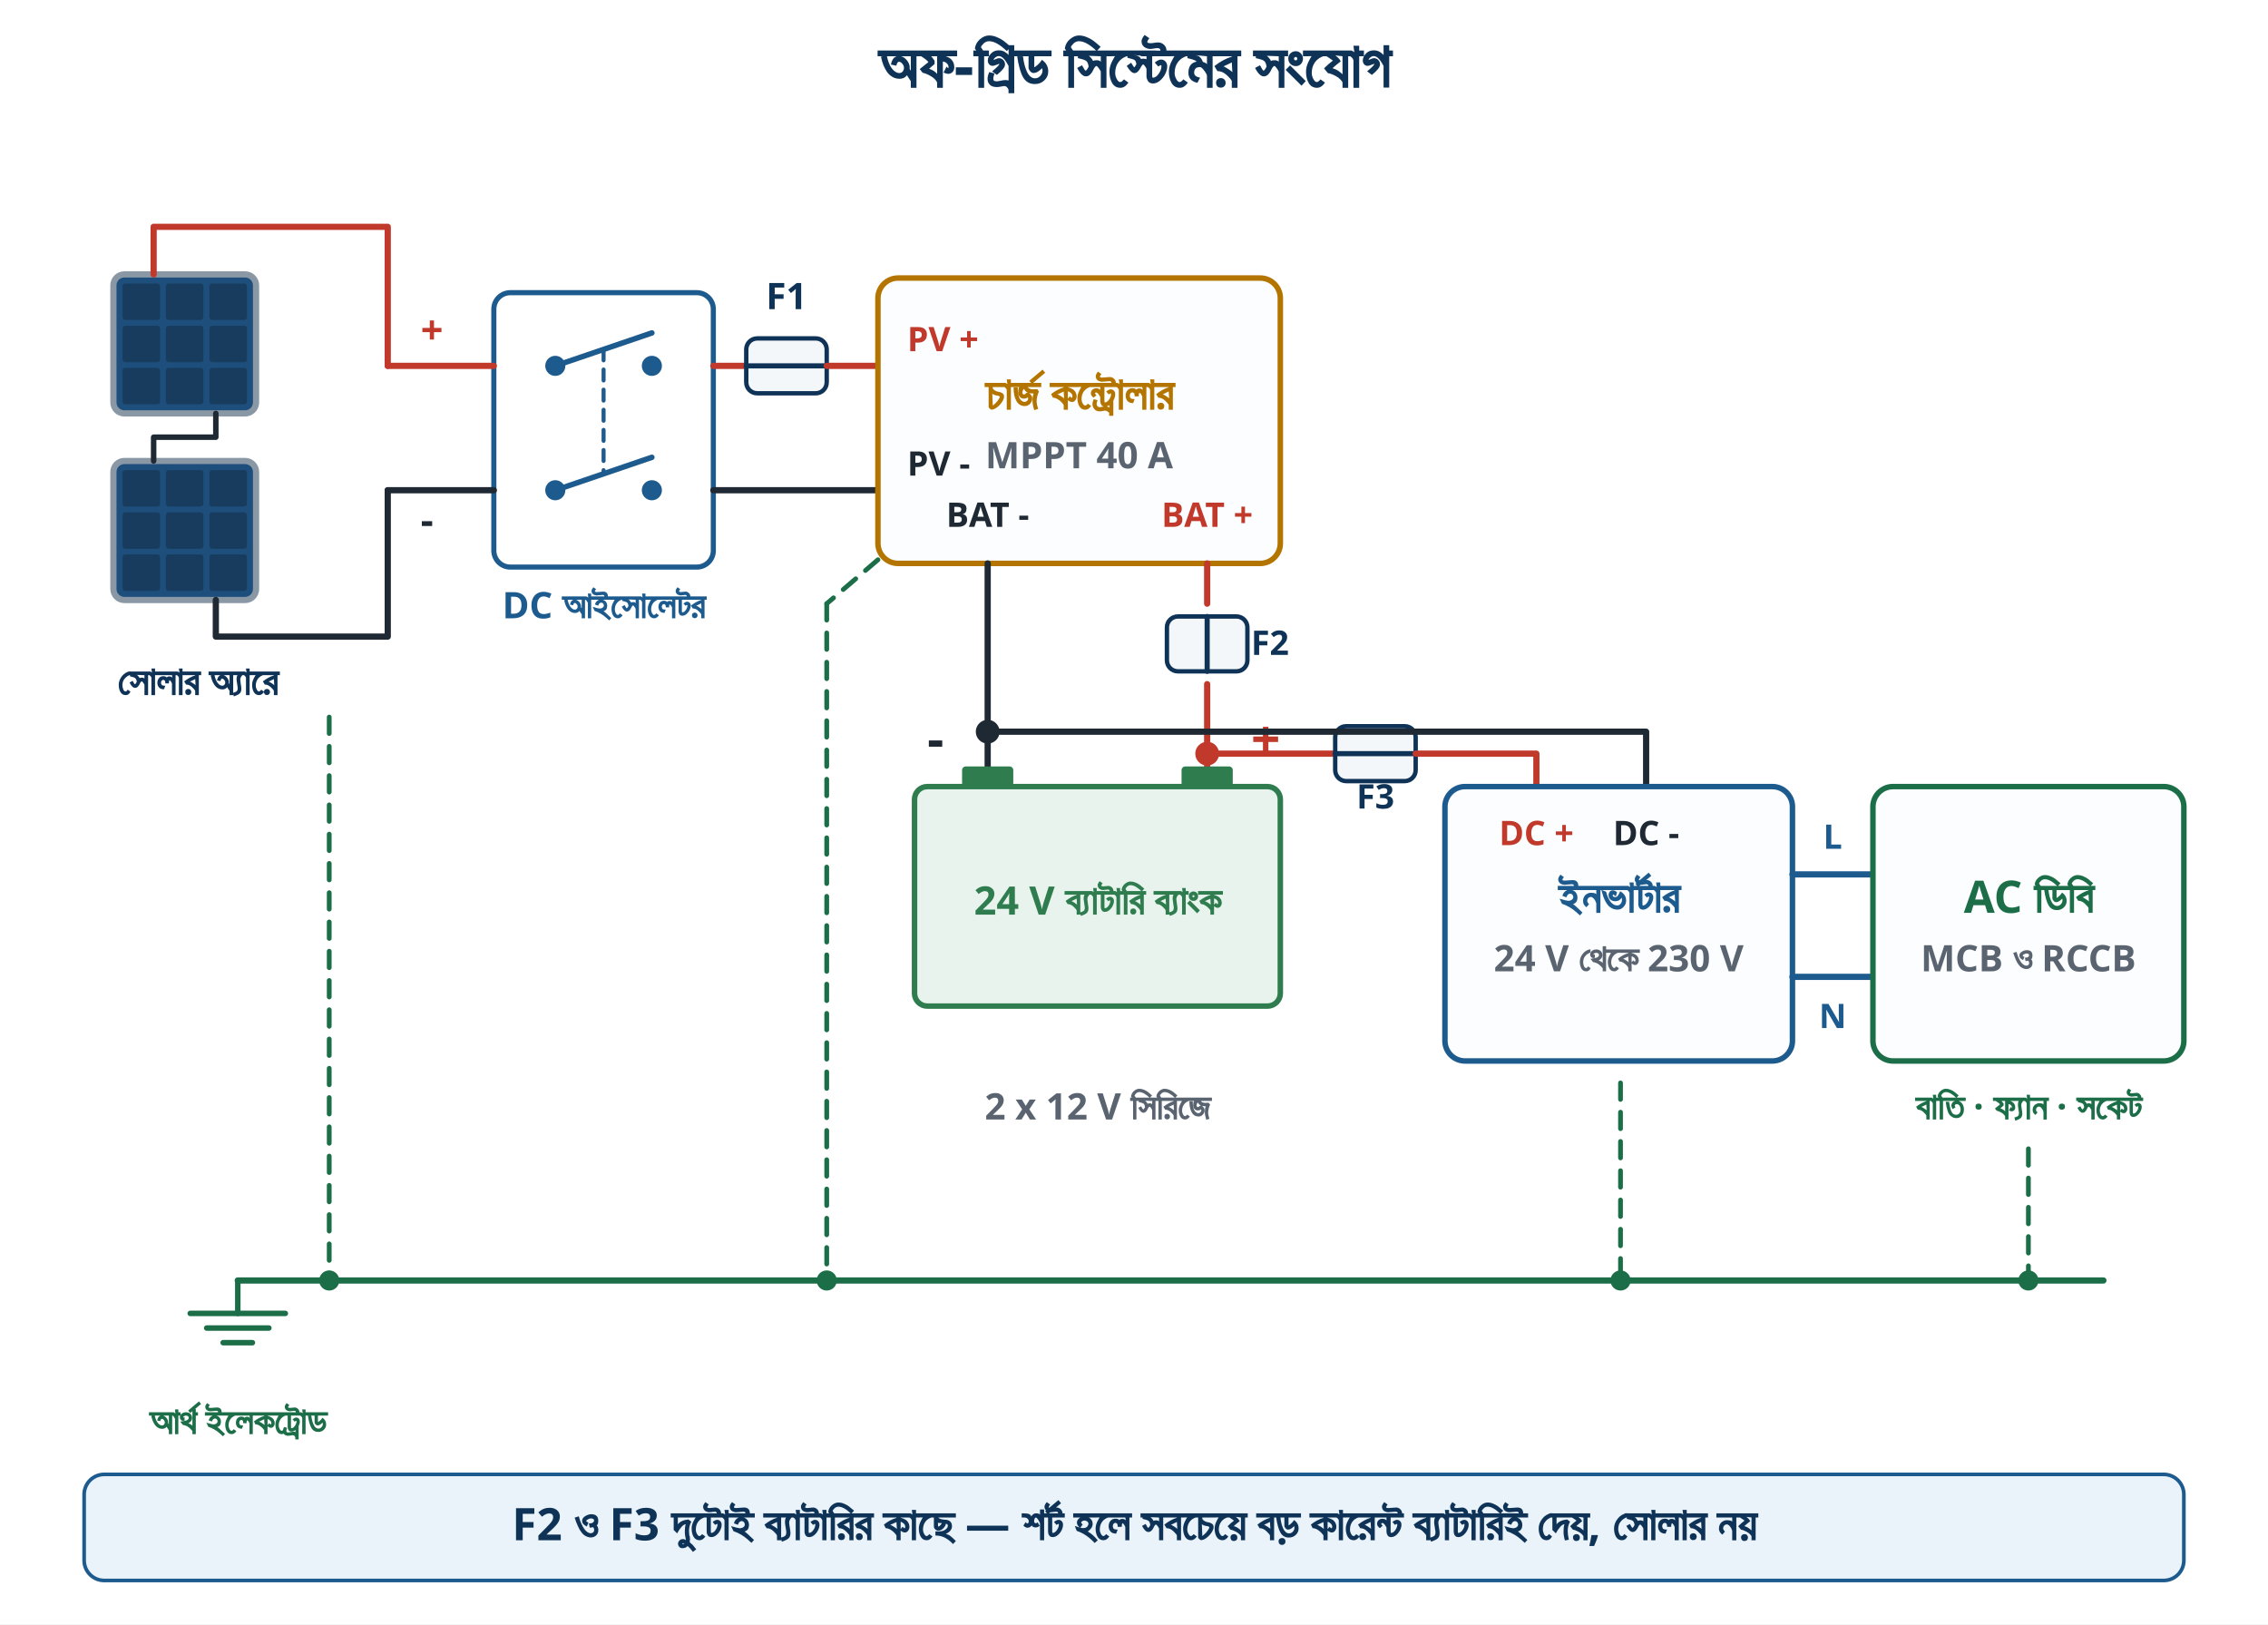
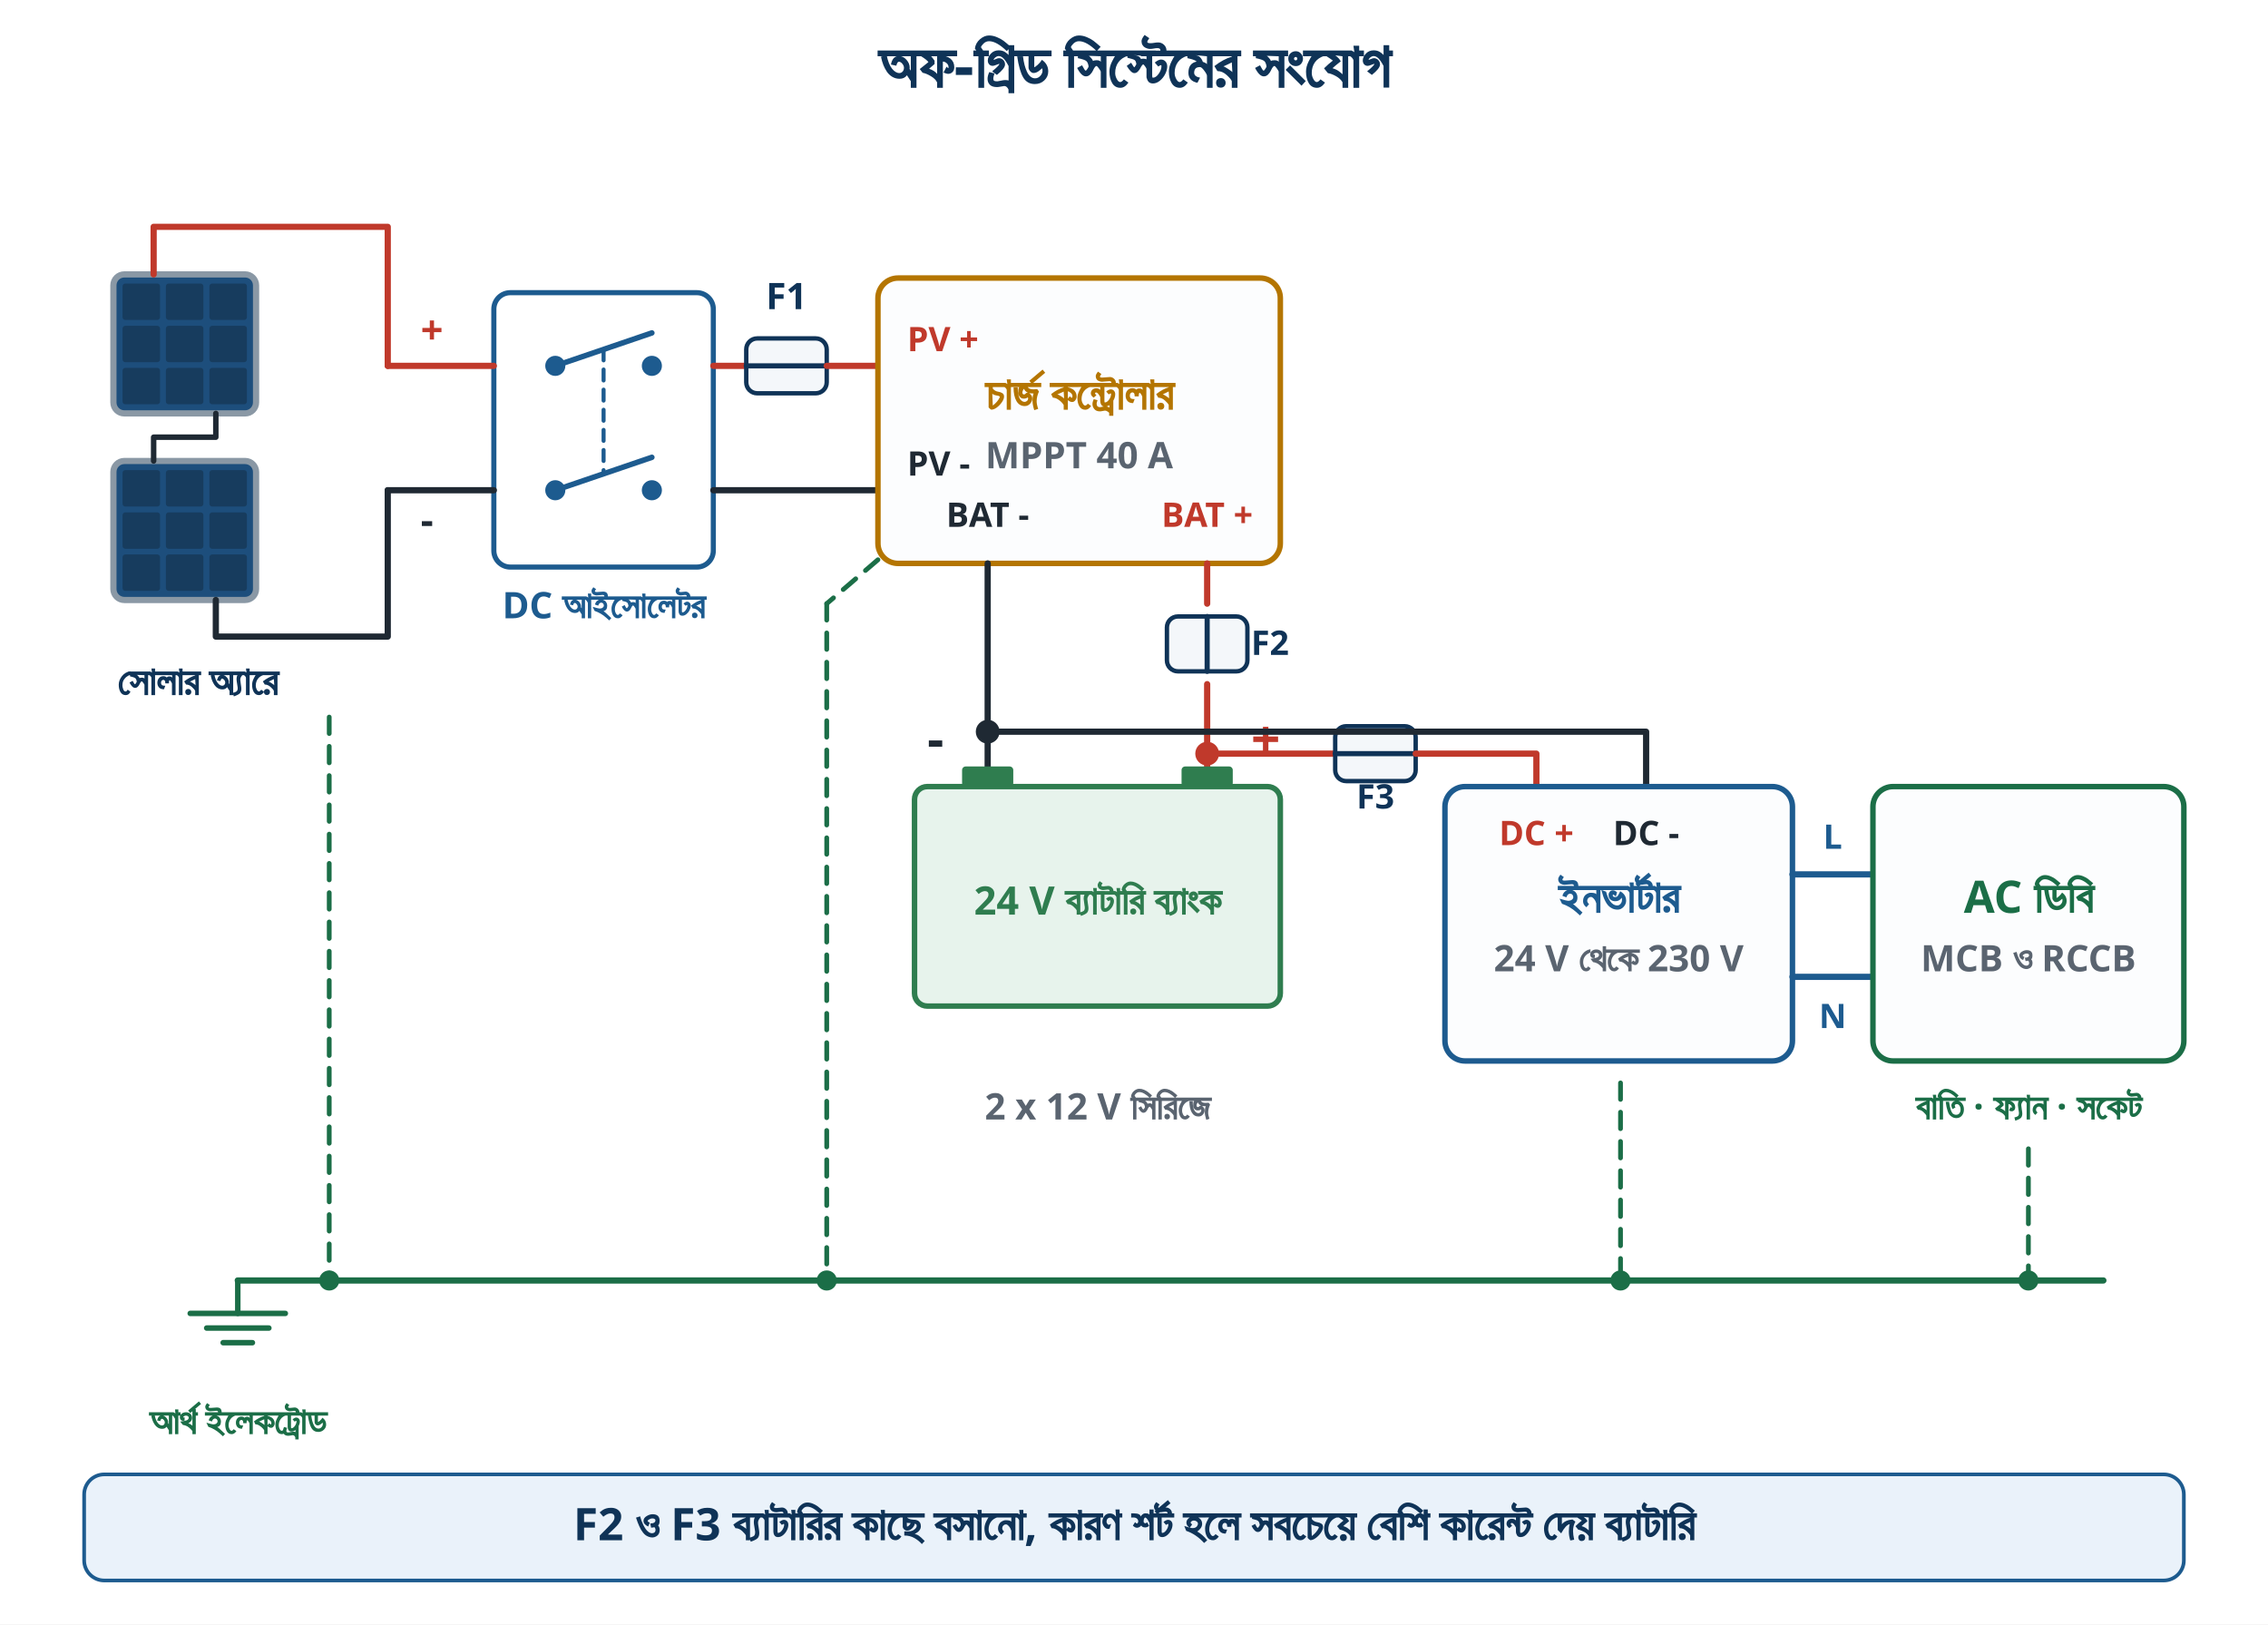
<svg xmlns="http://www.w3.org/2000/svg" width="1240" height="888" viewBox="0 0 1240 888">
  <rect width="1240" height="888" fill="#FFFFFF" />
  <text x="620.0" y="48.0" font-family="Kalpurush" font-size="34" font-weight="700" fill="#0F3357" text-anchor="middle">অফ-গ্রিড সিস্টেমের সংযোগ</text>
  <rect x="62.0" y="150.0" width="78.0" height="76.0" rx="6" fill="#1D4E7C" stroke="#8A98A5" stroke-width="3.4" />
  <rect x="67.0" y="155.0" width="20.5" height="19.9" rx="1.5" fill="#173C5E" stroke="none" stroke-width="0" />
  <rect x="90.7" y="155.0" width="20.5" height="19.9" rx="1.5" fill="#173C5E" stroke="none" stroke-width="0" />
  <rect x="114.5" y="155.0" width="20.5" height="19.9" rx="1.5" fill="#173C5E" stroke="none" stroke-width="0" />
  <rect x="67.0" y="178.1" width="20.5" height="19.9" rx="1.5" fill="#173C5E" stroke="none" stroke-width="0" />
  <rect x="90.7" y="178.1" width="20.5" height="19.9" rx="1.5" fill="#173C5E" stroke="none" stroke-width="0" />
  <rect x="114.5" y="178.1" width="20.5" height="19.9" rx="1.5" fill="#173C5E" stroke="none" stroke-width="0" />
  <rect x="67.0" y="201.1" width="20.5" height="19.9" rx="1.5" fill="#173C5E" stroke="none" stroke-width="0" />
  <rect x="90.7" y="201.1" width="20.5" height="19.9" rx="1.5" fill="#173C5E" stroke="none" stroke-width="0" />
  <rect x="114.5" y="201.1" width="20.5" height="19.9" rx="1.5" fill="#173C5E" stroke="none" stroke-width="0" />
  <rect x="62.0" y="252.0" width="78.0" height="76.0" rx="6" fill="#1D4E7C" stroke="#8A98A5" stroke-width="3.4" />
  <rect x="67.0" y="257.0" width="20.5" height="19.9" rx="1.5" fill="#173C5E" stroke="none" stroke-width="0" />
  <rect x="90.7" y="257.0" width="20.5" height="19.9" rx="1.5" fill="#173C5E" stroke="none" stroke-width="0" />
  <rect x="114.5" y="257.0" width="20.5" height="19.9" rx="1.5" fill="#173C5E" stroke="none" stroke-width="0" />
  <rect x="67.0" y="280.1" width="20.5" height="19.9" rx="1.5" fill="#173C5E" stroke="none" stroke-width="0" />
  <rect x="90.7" y="280.1" width="20.5" height="19.9" rx="1.5" fill="#173C5E" stroke="none" stroke-width="0" />
  <rect x="114.5" y="280.1" width="20.5" height="19.9" rx="1.5" fill="#173C5E" stroke="none" stroke-width="0" />
  <rect x="67.0" y="303.1" width="20.5" height="19.9" rx="1.5" fill="#173C5E" stroke="none" stroke-width="0" />
  <rect x="90.7" y="303.1" width="20.5" height="19.9" rx="1.5" fill="#173C5E" stroke="none" stroke-width="0" />
  <rect x="114.5" y="303.1" width="20.5" height="19.9" rx="1.5" fill="#173C5E" stroke="none" stroke-width="0" />
  <path d="M 118 226 L 118 239 L 84 239 L 84 252" fill="none" stroke="#1F2933" stroke-width="3.0" stroke-linecap="round" stroke-linejoin="round" />
  <path d="M 84 150 L 84 124 L 212 124 L 212 200" fill="none" stroke="#C0392B" stroke-width="3.4" stroke-linecap="round" stroke-linejoin="round" />
  <path d="M 118 328 L 118 348 L 212 348 L 212 268" fill="none" stroke="#1F2933" stroke-width="3.4" stroke-linecap="round" stroke-linejoin="round" />
  <text x="108.0" y="380.0" font-family="Kalpurush" font-size="21.5" font-weight="700" fill="#0F3357" text-anchor="middle">সোলার অ্যারে</text>
  <text x="230.0" y="188.0" font-family="Kalpurush" font-size="21.5" font-weight="700" fill="#C0392B" text-anchor="start">+</text>
  <text x="230.0" y="292.0" font-family="Kalpurush" font-size="21.5" font-weight="700" fill="#1F2933" text-anchor="start">-</text>
  <rect x="270.0" y="160.0" width="120.0" height="150.0" rx="9" fill="#FFFFFF" stroke="#1D5B8F" stroke-width="2.8" />
  <circle cx="303.6" cy="200.0" r="5.5" fill="#1D5B8F" stroke="none" stroke-width="2" />
  <circle cx="356.4" cy="200.0" r="5.5" fill="#1D5B8F" stroke="none" stroke-width="2" />
  <path d="M 303.6 200 L 356.4 182" fill="none" stroke="#1D5B8F" stroke-width="3" stroke-linecap="round" stroke-linejoin="round" />
  <circle cx="303.6" cy="268.0" r="5.5" fill="#1D5B8F" stroke="none" stroke-width="2" />
  <circle cx="356.4" cy="268.0" r="5.5" fill="#1D5B8F" stroke="none" stroke-width="2" />
  <path d="M 303.6 268 L 356.4 250" fill="none" stroke="#1D5B8F" stroke-width="3" stroke-linecap="round" stroke-linejoin="round" />
  <path d="M 330.0 191 L 330.0 259" fill="none" stroke="#1D5B8F" stroke-width="2.2" stroke-linecap="round" stroke-linejoin="round" stroke-dasharray="6 5" />
  <text x="330.0" y="338.0" font-family="Kalpurush" font-size="20" font-weight="700" fill="#1D5B8F" text-anchor="middle">DC আইসোলেটর</text>
  <path d="M 212 200 L 270 200" fill="none" stroke="#C0392B" stroke-width="3.4" stroke-linecap="round" stroke-linejoin="round" />
  <path d="M 212 268 L 270 268" fill="none" stroke="#1F2933" stroke-width="3.4" stroke-linecap="round" stroke-linejoin="round" />
  <path d="M 390 200 L 408 200" fill="none" stroke="#C0392B" stroke-width="3.4" stroke-linecap="round" stroke-linejoin="round" />
  <rect x="408.0" y="185.0" width="44.0" height="30.0" rx="6" fill="#F4F7FA" stroke="#0F3357" stroke-width="2.4" />
  <path d="M 408.0 200 L 452.0 200" fill="none" stroke="#0F3357" stroke-width="2.8" stroke-linecap="round" stroke-linejoin="round" />
  <text x="430.0" y="169.0" font-family="Kalpurush" font-size="20" font-weight="700" fill="#0F3357" text-anchor="middle">F1</text>
  <path d="M 452 200 L 480 200" fill="none" stroke="#C0392B" stroke-width="3.4" stroke-linecap="round" stroke-linejoin="round" />
  <path d="M 390 268 L 480 268" fill="none" stroke="#1F2933" stroke-width="3.4" stroke-linecap="round" stroke-linejoin="round" />
  <rect x="480.0" y="152.0" width="220.0" height="156.0" rx="11" fill="#FCFDFE" stroke="#B47500" stroke-width="3" />
  <text x="590.0" y="224.0" font-family="Kalpurush" font-size="24.5" font-weight="700" fill="#B47500" text-anchor="middle">চার্জ কন্ট্রোলার</text>
  <text x="590.0" y="256.0" font-family="Kalpurush" font-size="20" font-weight="700" fill="#5A6470" text-anchor="middle">MPPT 40 A</text>
  <text x="496.0" y="192.0" font-family="Kalpurush" font-size="18.5" font-weight="700" fill="#C0392B" text-anchor="start">PV +</text>
  <text x="496.0" y="260.0" font-family="Kalpurush" font-size="18.5" font-weight="700" fill="#1F2933" text-anchor="start">PV -</text>
  <text x="540.0" y="288.0" font-family="Kalpurush" font-size="18.5" font-weight="700" fill="#1F2933" text-anchor="middle">BAT -</text>
  <text x="660.0" y="288.0" font-family="Kalpurush" font-size="18.5" font-weight="700" fill="#C0392B" text-anchor="middle">BAT +</text>
  <path d="M 540 308 L 540 430" fill="none" stroke="#1F2933" stroke-width="3.4" stroke-linecap="round" stroke-linejoin="round" />
  <path d="M 660 308 L 660 330" fill="none" stroke="#C0392B" stroke-width="3.4" stroke-linecap="round" stroke-linejoin="round" />
  <rect x="638.0" y="337.0" width="44.0" height="30.0" rx="6" fill="#F4F7FA" stroke="#0F3357" stroke-width="2.4" />
  <path d="M 660 337.0 L 660 367.0" fill="none" stroke="#0F3357" stroke-width="2.8" stroke-linecap="round" stroke-linejoin="round" />
  <text x="684.0" y="358.0" font-family="Kalpurush" font-size="18.5" font-weight="700" fill="#0F3357" text-anchor="start">F2</text>
  <path d="M 660 374 L 660 430" fill="none" stroke="#C0392B" stroke-width="3.4" stroke-linecap="round" stroke-linejoin="round" />
  <rect x="500.0" y="430.0" width="200.0" height="120.0" rx="7" fill="#E7F3EC" stroke="#2F7D4F" stroke-width="3" />
  <rect x="526.0" y="419.0" width="28.0" height="11.0" rx="2" fill="#2F7D4F" stroke="none" stroke-width="0" />
  <rect x="646.0" y="419.0" width="28.0" height="11.0" rx="2" fill="#2F7D4F" stroke="none" stroke-width="0" />
  <text x="516.0" y="414.0" font-family="Kalpurush" font-size="28" font-weight="700" fill="#1F2933" text-anchor="end">-</text>
  <text x="684.0" y="414.0" font-family="Kalpurush" font-size="28" font-weight="700" fill="#C0392B" text-anchor="start">+</text>
  <text x="600.0" y="500.0" font-family="Kalpurush" font-size="21.5" font-weight="700" fill="#2F7D4F" text-anchor="middle">24 V ব্যাটারি ব্যাংক</text>
  <text x="600.0" y="612.0" font-family="Kalpurush" font-size="20" font-weight="700" fill="#5A6470" text-anchor="middle">2 x 12 V সিরিজে</text>
  <path d="M 660 412 L 730 412" fill="none" stroke="#C0392B" stroke-width="3.4" stroke-linecap="round" stroke-linejoin="round" />
  <rect x="730.0" y="397.0" width="44.0" height="30.0" rx="6" fill="#F4F7FA" stroke="#0F3357" stroke-width="2.4" />
  <path d="M 730.0 412 L 774.0 412" fill="none" stroke="#0F3357" stroke-width="2.8" stroke-linecap="round" stroke-linejoin="round" />
  <text x="752.0" y="442.0" font-family="Kalpurush" font-size="18.5" font-weight="700" fill="#0F3357" text-anchor="middle">F3</text>
  <path d="M 774 412 L 840 412 L 840 430" fill="none" stroke="#C0392B" stroke-width="3.4" stroke-linecap="round" stroke-linejoin="round" />
  <path d="M 540 400 L 900 400 L 900 430" fill="none" stroke="#1F2933" stroke-width="3.4" stroke-linecap="round" stroke-linejoin="round" />
  <circle cx="660.0" cy="412.0" r="6.5" fill="#C0392B" stroke="none" stroke-width="2" />
  <circle cx="540.0" cy="400.0" r="6.5" fill="#1F2933" stroke="none" stroke-width="2" />
  <rect x="790.0" y="430.0" width="190.0" height="150.0" rx="11" fill="#FCFDFE" stroke="#1D5B8F" stroke-width="3" />
  <text x="885.0" y="499.0" font-family="Kalpurush" font-size="24.5" font-weight="700" fill="#1D5B8F" text-anchor="middle">ইনভার্টার</text>
  <text x="885.0" y="531.0" font-family="Kalpurush" font-size="20" font-weight="700" fill="#5A6470" text-anchor="middle">24 V থেকে 230 V</text>
  <text x="840.0" y="462.0" font-family="Kalpurush" font-size="18.5" font-weight="700" fill="#C0392B" text-anchor="middle">DC +</text>
  <text x="900.0" y="462.0" font-family="Kalpurush" font-size="18.5" font-weight="700" fill="#1F2933" text-anchor="middle">DC -</text>
  <path d="M 980 478 L 1024 478" fill="none" stroke="#1D5B8F" stroke-width="3.4" stroke-linecap="round" stroke-linejoin="round" />
  <path d="M 980 534 L 1024 534" fill="none" stroke="#1D5B8F" stroke-width="3.4" stroke-linecap="round" stroke-linejoin="round" />
  <text x="1002.0" y="464.0" font-family="Kalpurush" font-size="18.5" font-weight="700" fill="#1D5B8F" text-anchor="middle">L</text>
  <text x="1002.0" y="562.0" font-family="Kalpurush" font-size="18.5" font-weight="700" fill="#1D5B8F" text-anchor="middle">N</text>
  <rect x="1024.0" y="430.0" width="170.0" height="150.0" rx="11" fill="#FCFDFE" stroke="#1B6E47" stroke-width="3" />
  <text x="1109.0" y="499.0" font-family="Kalpurush" font-size="24.5" font-weight="700" fill="#1B6E47" text-anchor="middle">AC ডিবি</text>
  <text x="1109.0" y="531.0" font-family="Kalpurush" font-size="20" font-weight="700" fill="#5A6470" text-anchor="middle">MCB ও RCCB</text>
  <text x="1109.0" y="612.0" font-family="Kalpurush" font-size="20" font-weight="700" fill="#1B6E47" text-anchor="middle">বাতি · ফ্যান · সকেট</text>
  <path d="M 130 700 L 1150 700" fill="none" stroke="#1B6E47" stroke-width="3.4" stroke-linecap="round" stroke-linejoin="round" />
  <path d="M 180 392 L 180 700" fill="none" stroke="#1B6E47" stroke-width="2.6" stroke-linecap="round" stroke-linejoin="round" stroke-dasharray="9 7" />
  <circle cx="180.0" cy="700.0" r="5.5" fill="#1B6E47" stroke="none" stroke-width="2" />
  <path d="M 452 330 L 452 700" fill="none" stroke="#1B6E47" stroke-width="2.6" stroke-linecap="round" stroke-linejoin="round" stroke-dasharray="9 7" />
  <circle cx="452.0" cy="700.0" r="5.5" fill="#1B6E47" stroke="none" stroke-width="2" />
  <path d="M 886 592 L 886 700" fill="none" stroke="#1B6E47" stroke-width="2.6" stroke-linecap="round" stroke-linejoin="round" stroke-dasharray="9 7" />
  <circle cx="886.0" cy="700.0" r="5.5" fill="#1B6E47" stroke="none" stroke-width="2" />
  <path d="M 1109 628 L 1109 700" fill="none" stroke="#1B6E47" stroke-width="2.6" stroke-linecap="round" stroke-linejoin="round" stroke-dasharray="9 7" />
  <circle cx="1109.0" cy="700.0" r="5.5" fill="#1B6E47" stroke="none" stroke-width="2" />
  <path d="M 480 306 L 452 330" fill="none" stroke="#1B6E47" stroke-width="2.6" stroke-linecap="round" stroke-linejoin="round" stroke-dasharray="9 7" />
  <path d="M 130 700 L 130 718" fill="none" stroke="#1B6E47" stroke-width="3" stroke-linecap="round" stroke-linejoin="round" />
  <path d="M 104 718 L 156 718" fill="none" stroke="#1B6E47" stroke-width="3" stroke-linecap="round" stroke-linejoin="round" />
  <path d="M 113 726 L 147 726" fill="none" stroke="#1B6E47" stroke-width="3" stroke-linecap="round" stroke-linejoin="round" />
  <path d="M 122 734 L 138 734" fill="none" stroke="#1B6E47" stroke-width="3" stroke-linecap="round" stroke-linejoin="round" />
  <text x="130.0" y="784.0" font-family="Kalpurush" font-size="20" font-weight="700" fill="#1B6E47" text-anchor="middle">আর্থ ইলেকট্রোড</text>
  <rect x="46.0" y="806.0" width="1148.0" height="58.0" rx="11" fill="#EAF2FA" stroke="#1D5B8F" stroke-width="2" />
-   <text x="620.0" y="842.0" font-family="Kalpurush" font-size="24.5" font-weight="700" fill="#0F3357" text-anchor="middle">F2 ও F3 দুটোই ব্যাটারির কাছে — শর্ট হলে সবচেয়ে বড় কারেন্ট ব্যাটারিই দেয়, সোলার নয়</text>
+   <text x="620.0" y="842.0" font-family="Kalpurush" font-size="24.5" font-weight="700" fill="#0F3357" text-anchor="middle">F2 ও F3 ব্যাটারির কাছে বসানো, কারণ শর্ট হলে সবচেয়ে বেশি কারেন্ট দেয় ব্যাটারি</text>
</svg>
